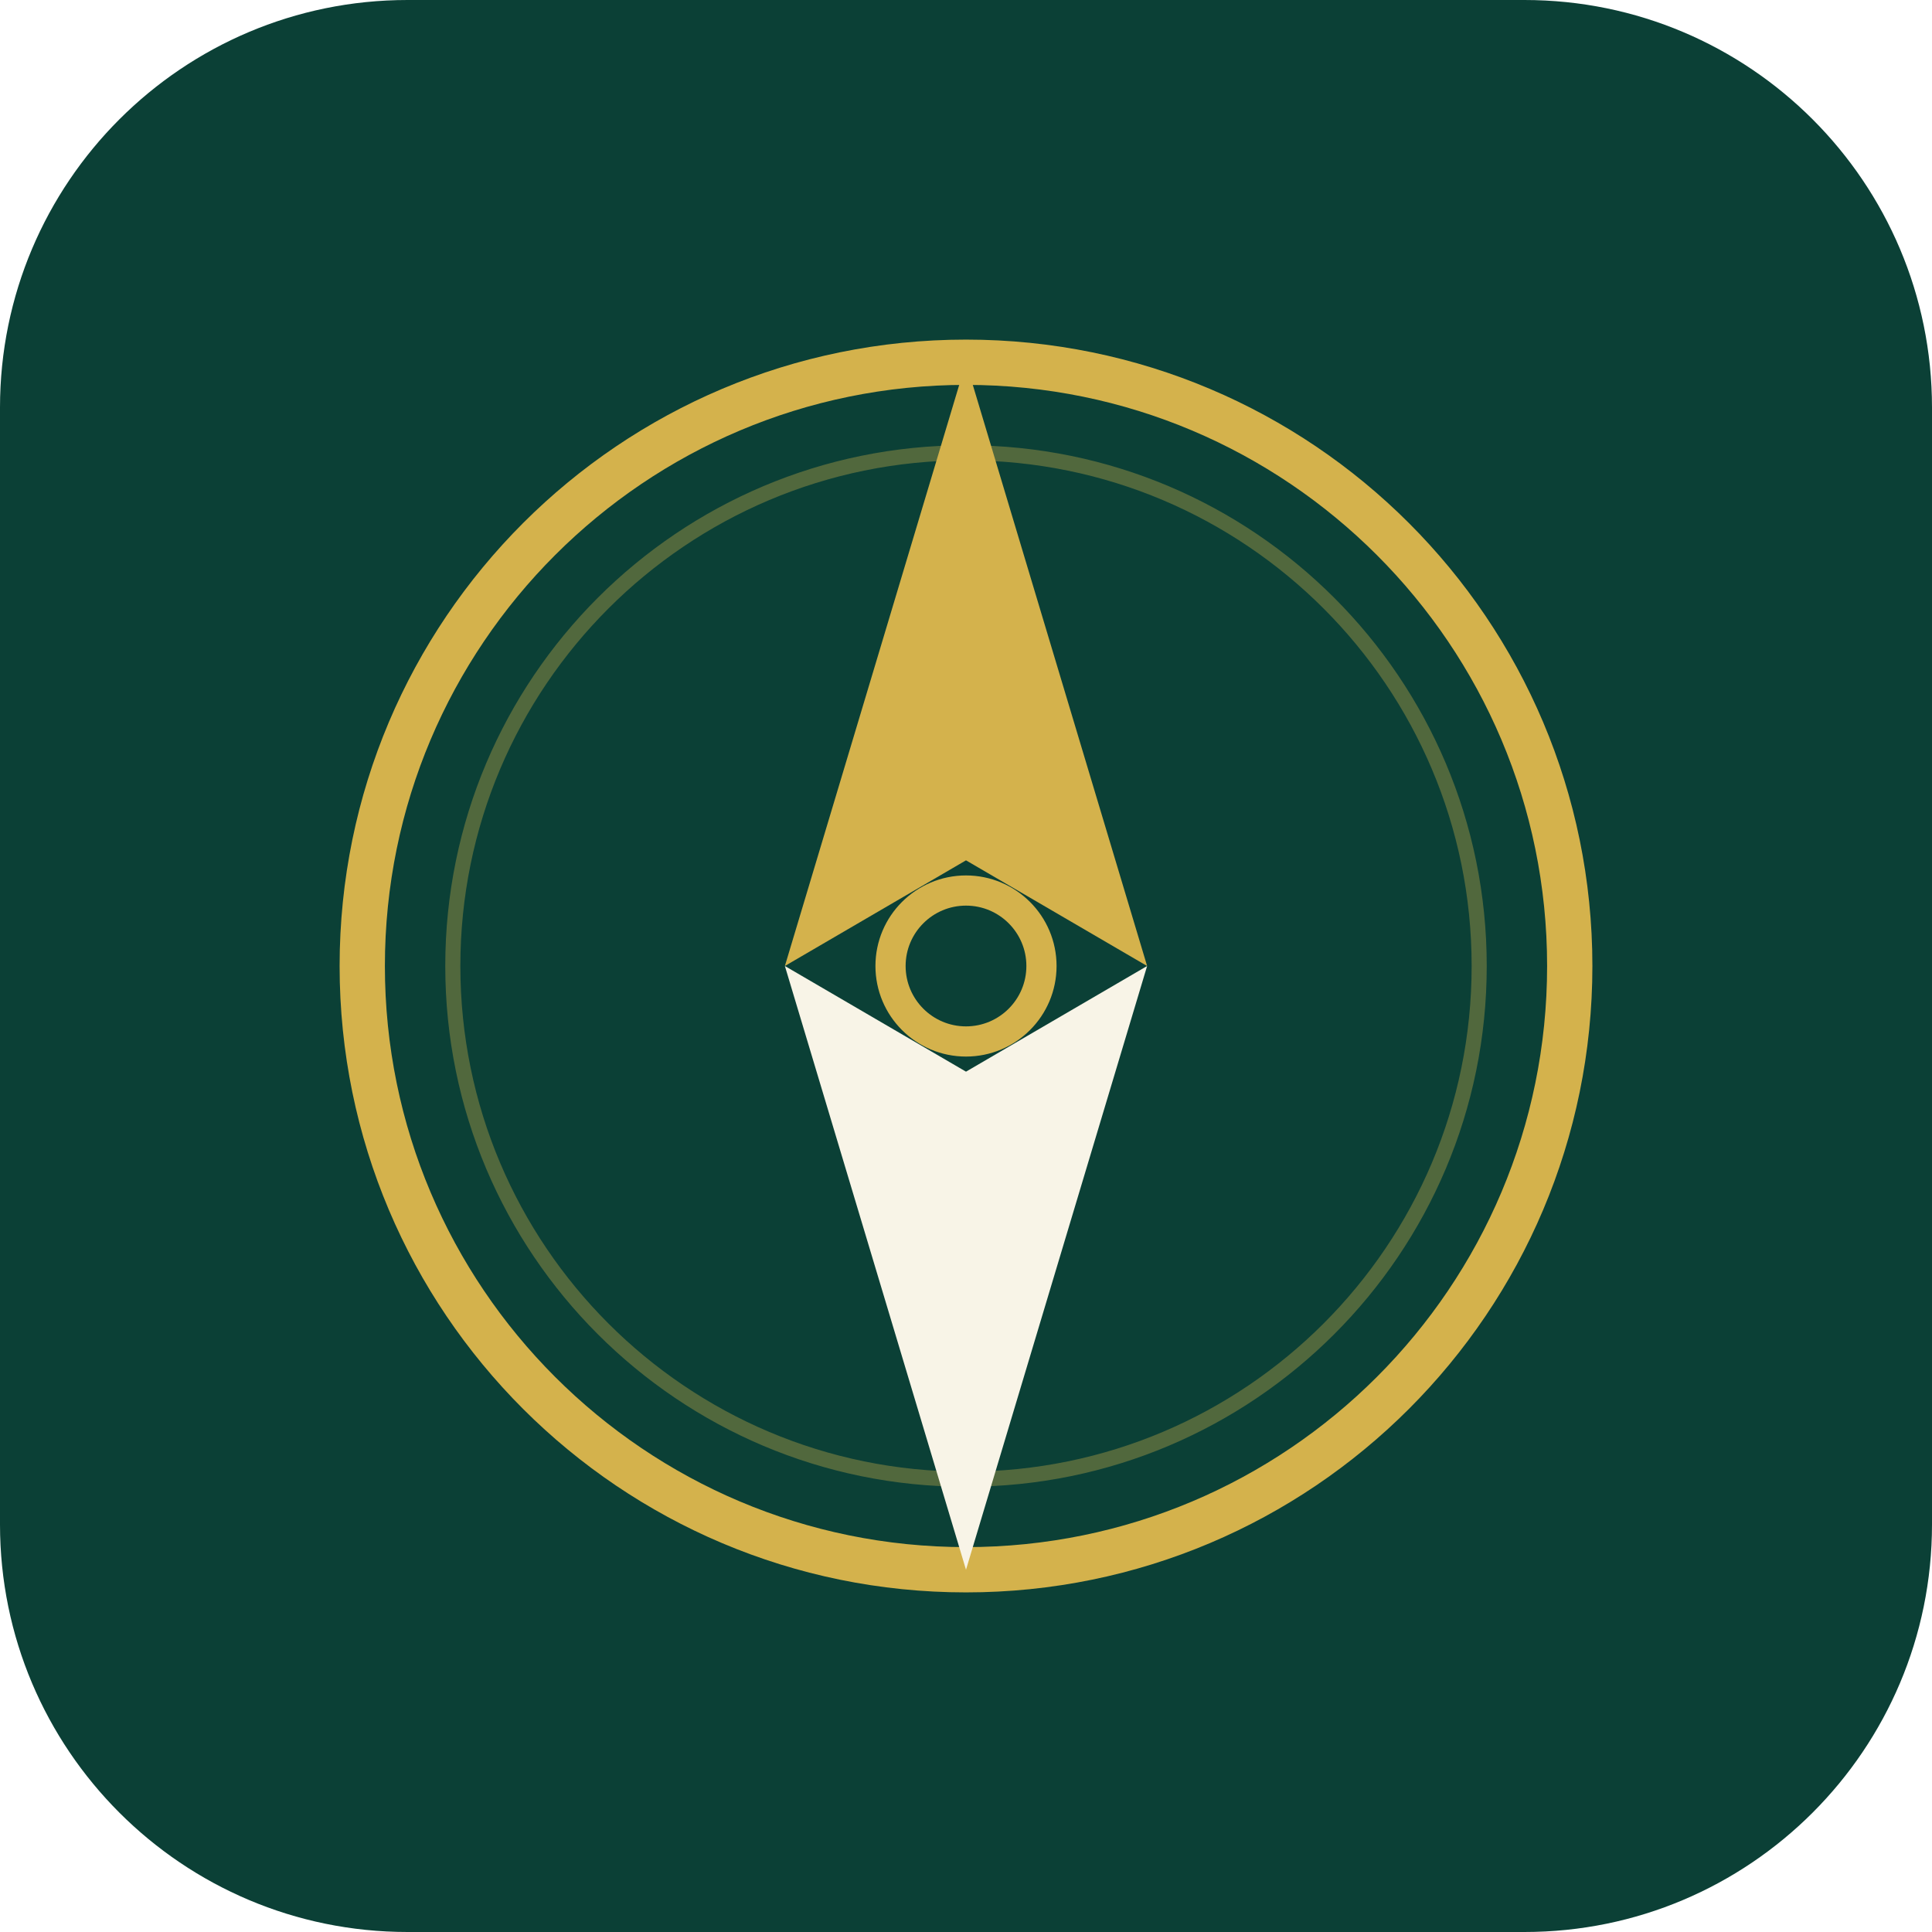
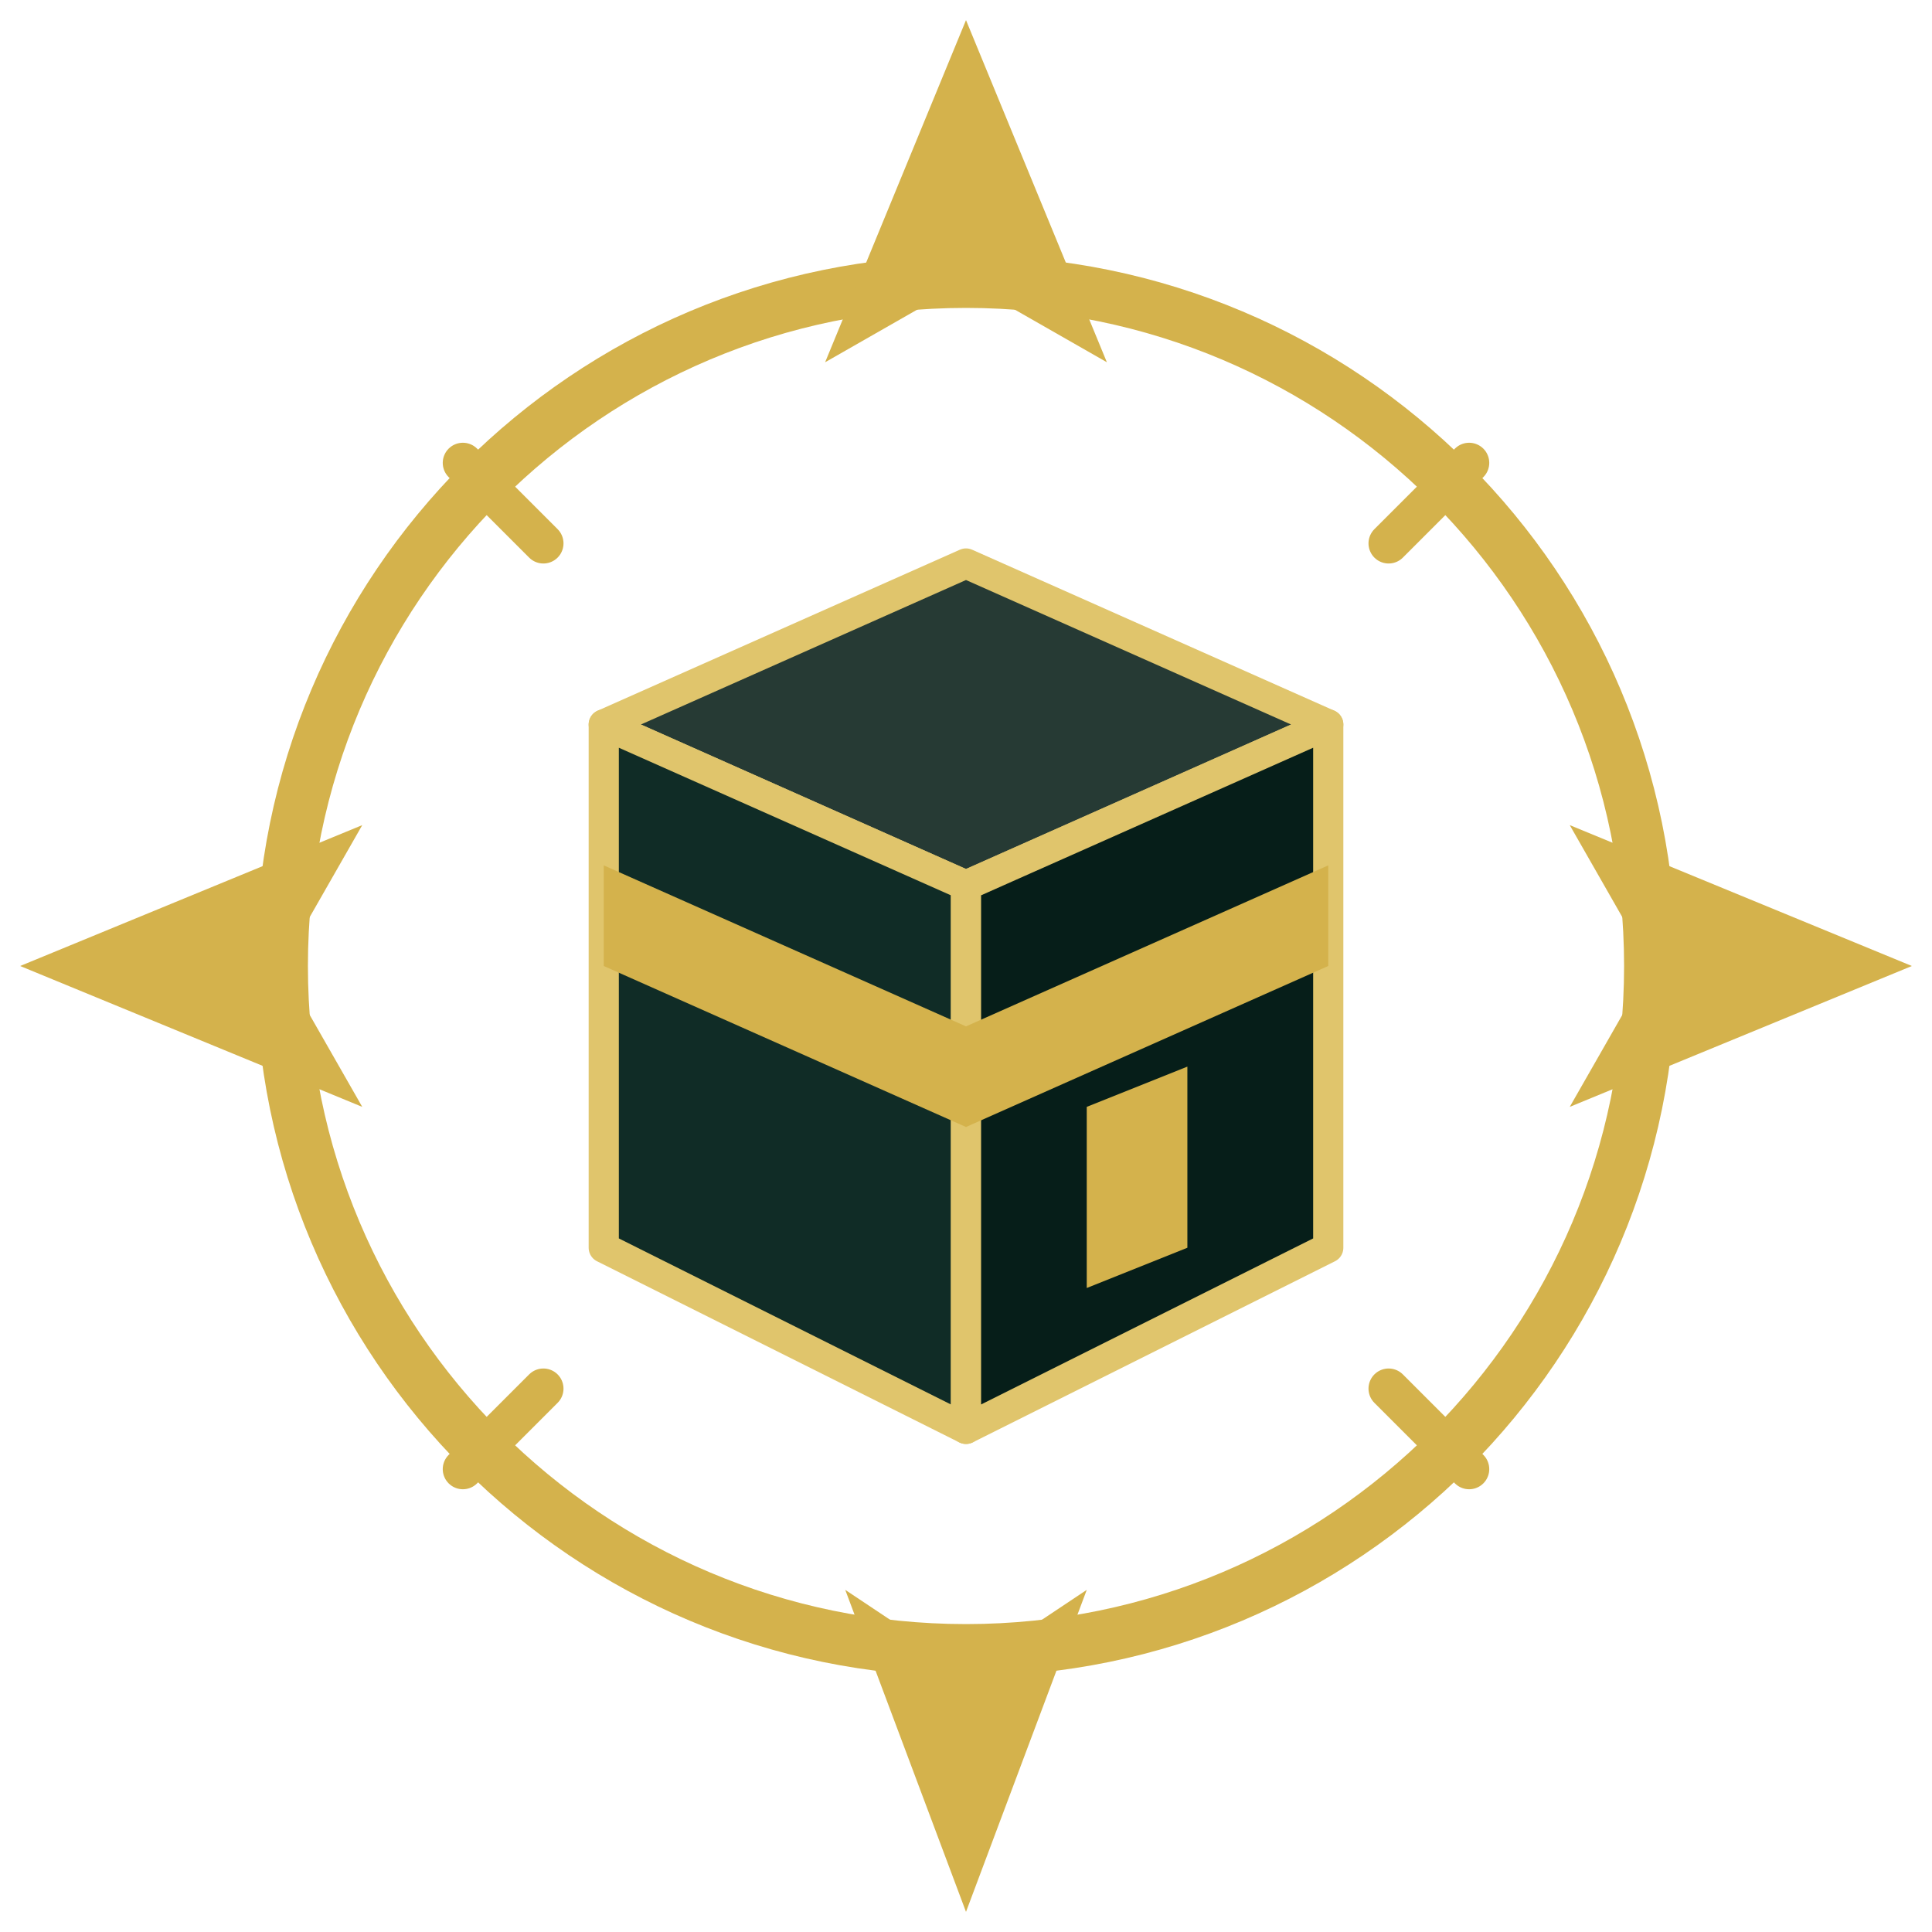
- <svg xmlns="http://www.w3.org/2000/svg" viewBox="0 0 128 128" role="img" aria-label="SafarOps compass">
-   <rect width="128" height="128" rx="27" fill="#0B4036" />
-   <circle cx="64" cy="64" r="40" fill="none" stroke="#D4B24C" stroke-width="3" />
-   <circle cx="64" cy="64" r="34" fill="none" stroke="#D4B24C" stroke-opacity=".35" stroke-width="1" />
-   <path d="M64 24 76 64 64 57 52 64Z" fill="#D4B24C" />
-   <path d="M64 104 52 64 64 71 76 64Z" fill="#F8F4E7" />
-   <circle cx="64" cy="64" r="5" fill="#0B4036" stroke="#D4B24C" stroke-width="2" />
+ <svg xmlns="http://www.w3.org/2000/svg" viewBox="0 0 96 96">
+   <g>
+     <circle cx="48" cy="48" r="34" fill="none" stroke="#d4b24c" stroke-width="2.6" />
+     <path d="m48 1 7 17-7-4-7 4ZM48 95l-6-16 6 4 6-4ZM1 48l17-7-4 7 4 7ZM95 48l-17 7 4-7-4-7Z" fill="#d4b24c" />
+     <path d="m23 23 4 4m42 42 4 4m0-50-4 4M27 69l-4 4" stroke="#d4b24c" stroke-width="2" stroke-linecap="round" />
+     <path d="m30 36 18-8 18 8-18 8Z" fill="#263a34" stroke="#e0c56c" stroke-width="1.5" stroke-linejoin="round" />
+     <path d="M30 36v26l18 9V44Z" fill="#102c26" stroke="#e0c56c" stroke-width="1.5" stroke-linejoin="round" />
+     <path d="M48 44v27l18-9V36Z" fill="#061e19" stroke="#e0c56c" stroke-width="1.5" stroke-linejoin="round" />
+     <path d="m30 43 18 8 18-8v5l-18 8-18-8Z" fill="#d4b24c" />
+     <path d="M54 55v9l5-2v-9Z" fill="#d4b24c" />
+   </g>
</svg>
